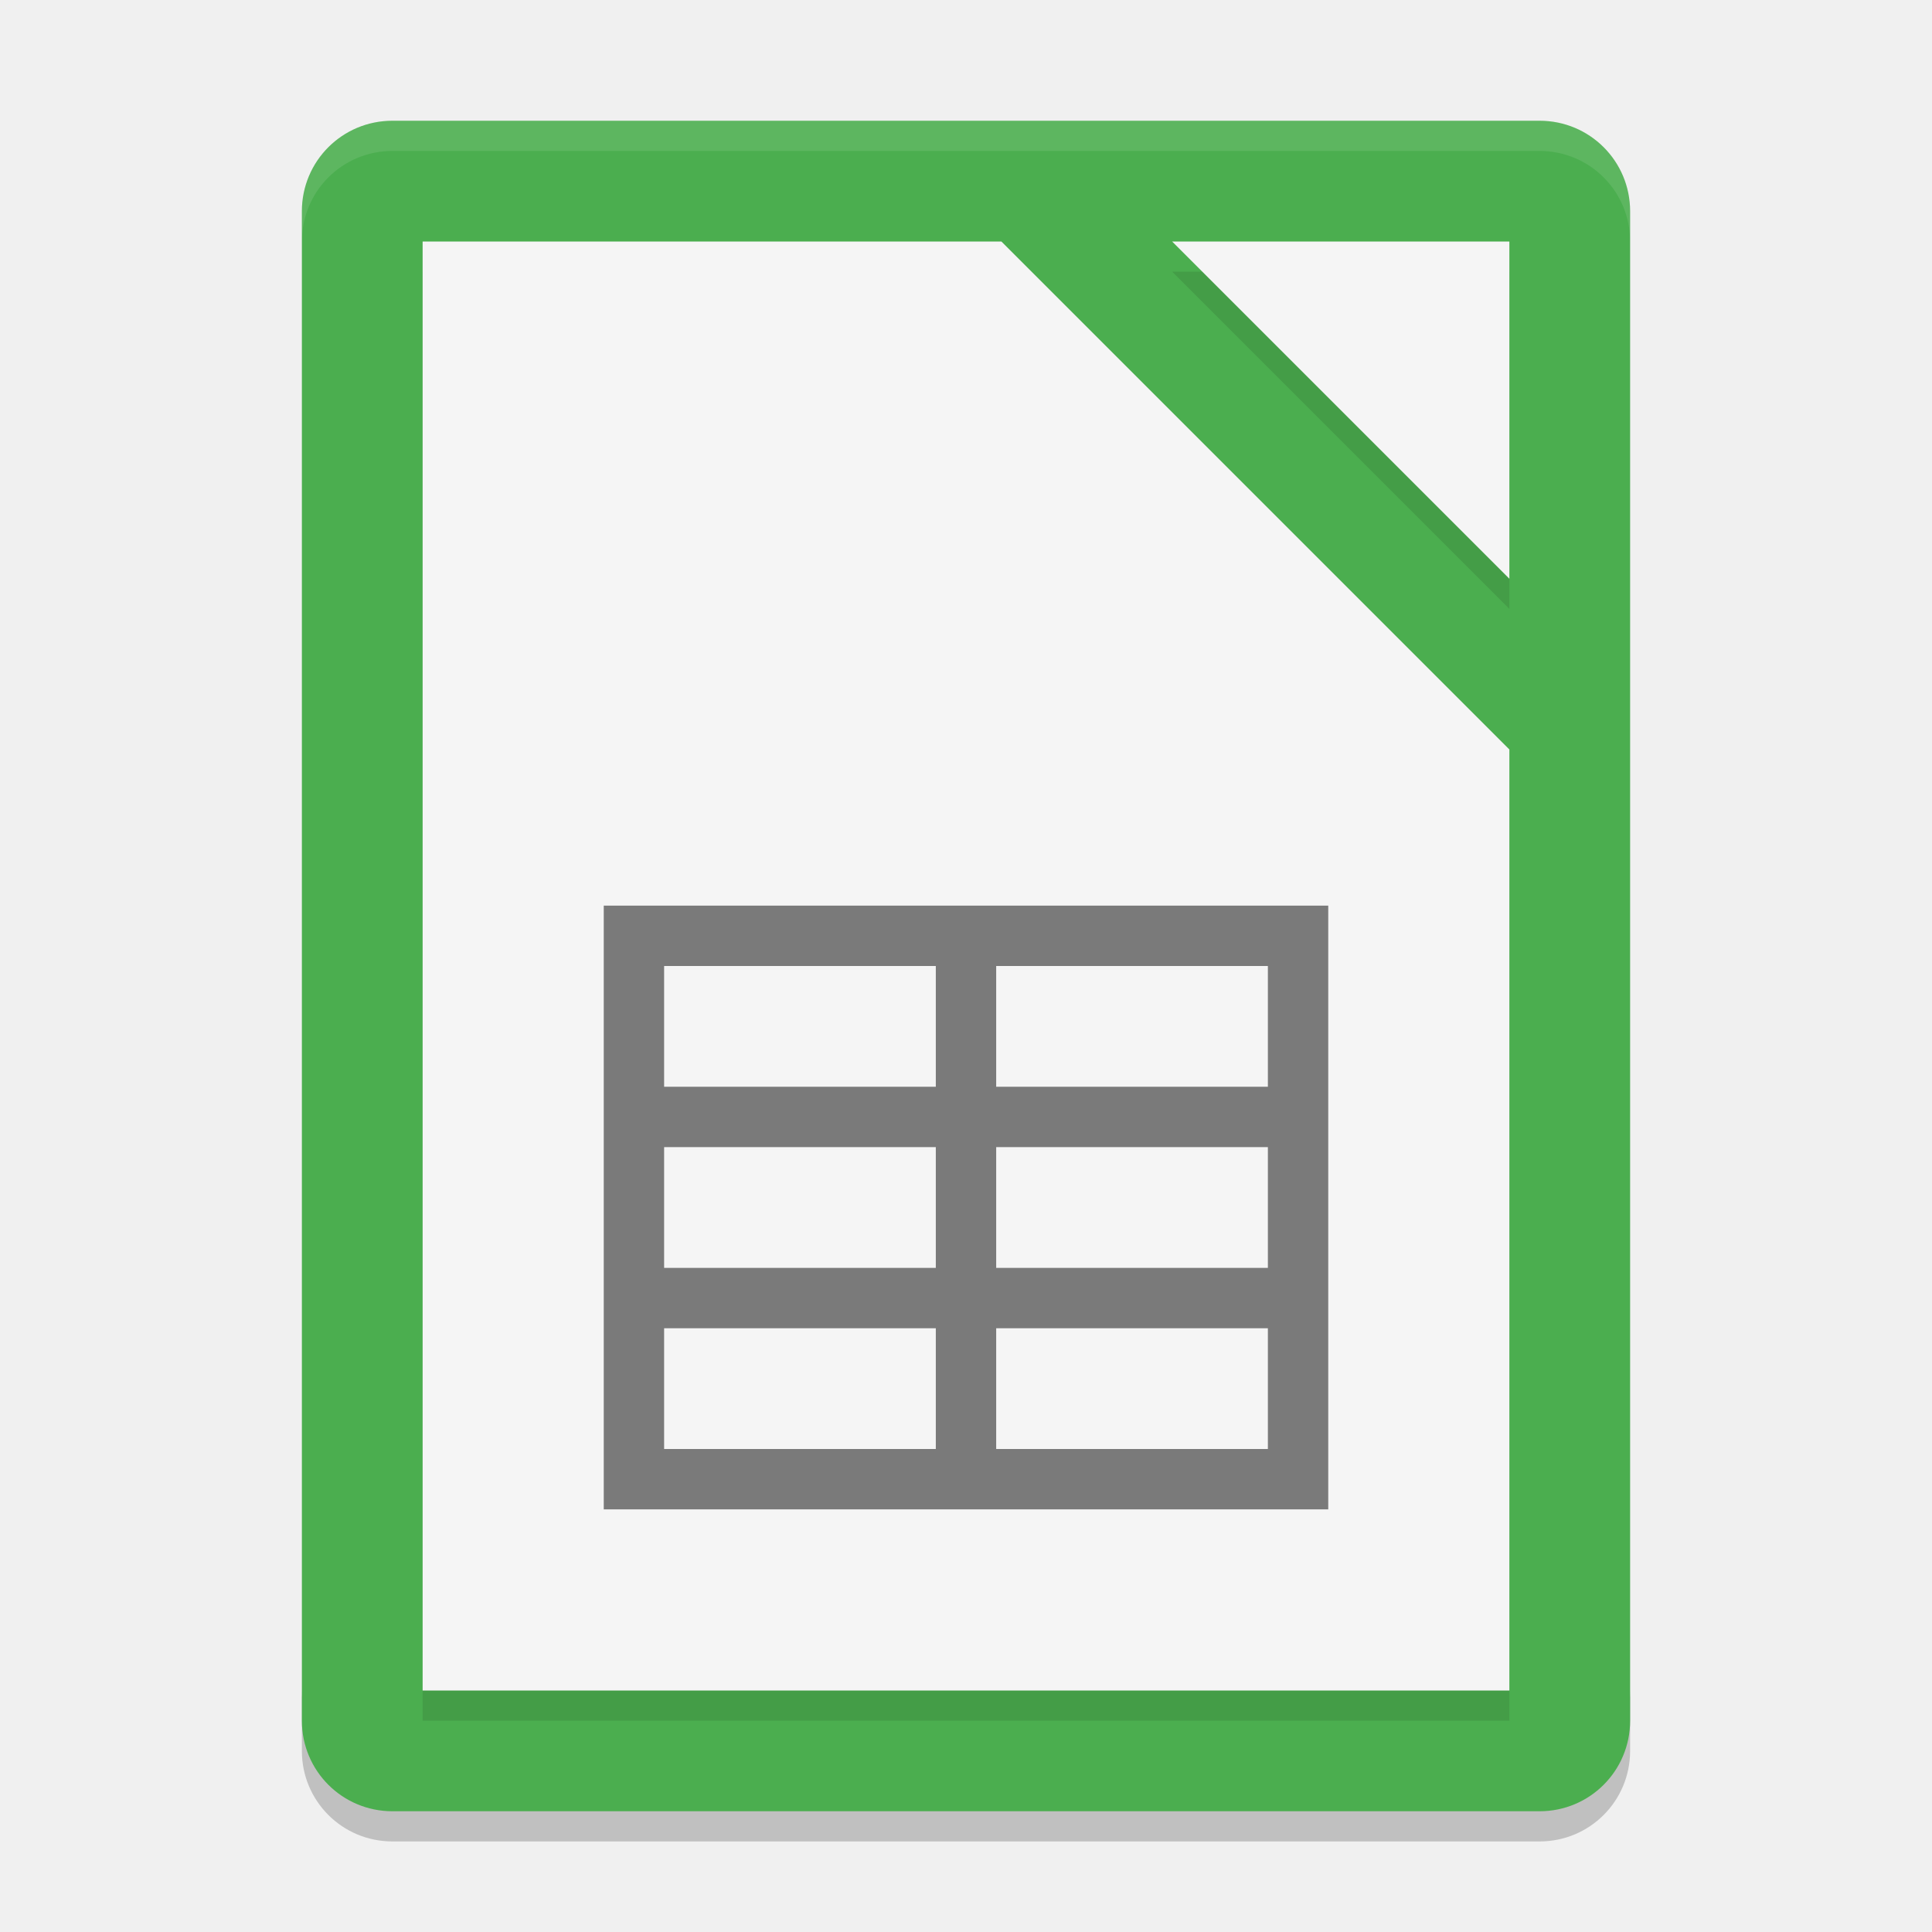
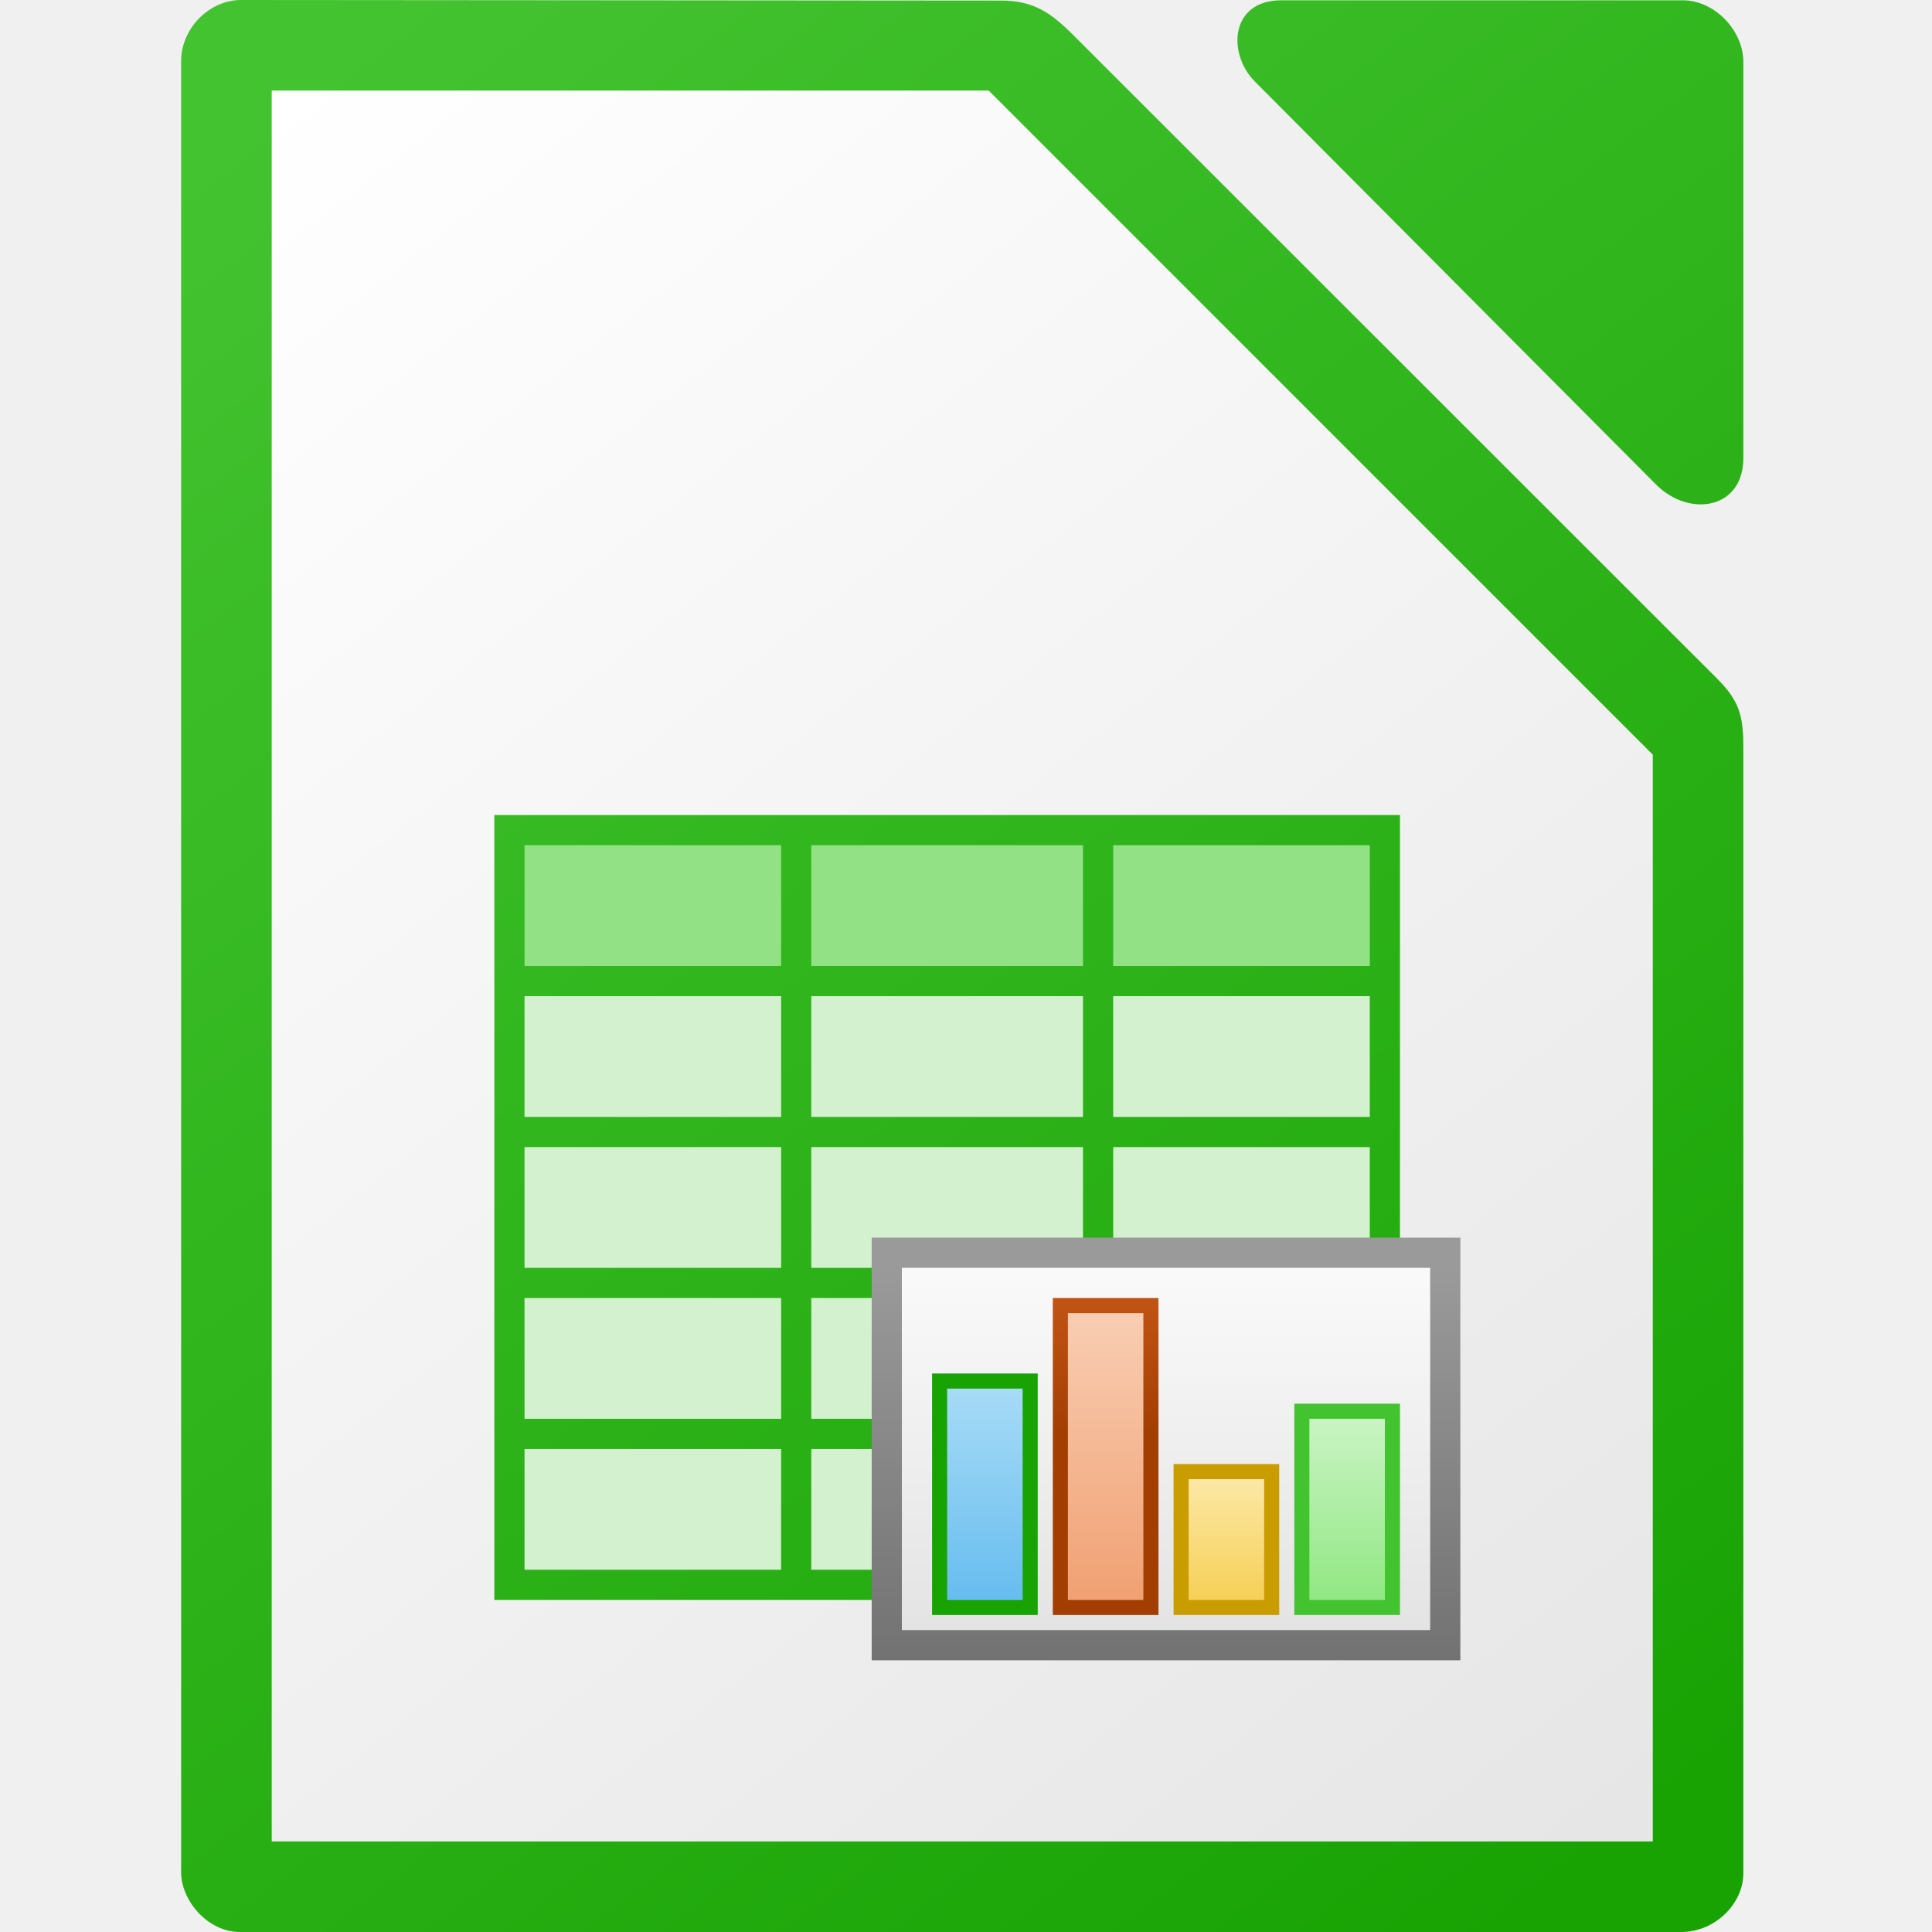
- <svg xmlns="http://www.w3.org/2000/svg" width="64" height="64" version="1">
-   <path style="opacity:0.2" d="m 10,56 0,2 c 0,1.662 1.338,3 3,3 l 38,0 c 1.662,0 3,-1.338 3,-3 l 0,-2 c 0,1.662 -1.338,3 -3,3 l -38,0 c -1.662,0 -3,-1.338 -3,-3 z" />
-   <path style="fill:#4bae4f" d="M 54,57 54,7 C 54,5.338 52.662,4 51,4 L 13,4 c -1.662,0 -3,1.338 -3,3 l 0,50 c 0,1.662 1.338,3 3,3 l 38,0 c 1.662,0 3,-1.338 3,-3 z" />
-   <path style="opacity:0.1" d="M 14,9 14,57 50,57 50,25.828 33.172,9 14,9 Z M 38.828,9 50,20.172 50,9 38.828,9 Z" />
-   <path style="fill:#f5f5f5" d="M 14,8 14,56 50,56 50,24.828 33.172,8 14,8 Z M 38.828,8 50,19.172 50,8 38.828,8 Z" />
-   <path style="opacity:0.1;fill:#ffffff" d="M 13 4 C 11.338 4 10 5.338 10 7 L 10 8 C 10 6.338 11.338 5 13 5 L 51 5 C 52.662 5 54 6.338 54 8 L 54 7 C 54 5.338 52.662 4 51 4 L 13 4 z" />
-   <path style="opacity:0.5" d="m 20,50 24,0 0,-20 -24,0 z m 2,-18 9,0 0,4 -9,0 z m 11,0 9,0 0,4 -9,0 z m -11,6 9,0 0,4 -9,0 z m 11,0 9,0 0,4 -9,0 z m -11,6 9,0 0,4 -9,0 z m 11,0 9,0 0,4 -9,0 z" />
+ <svg xmlns="http://www.w3.org/2000/svg" xmlns:xlink="http://www.w3.org/1999/xlink" height="512" width="512">
+   <linearGradient id="a" gradientUnits="userSpaceOnUse" x1="1710" x2="1358" xlink:href="#b" y1="126" y2="-338" />
+   <linearGradient id="b">
+     <stop offset="0" stop-color="#18a303" />
+     <stop offset="1" stop-color="#43c330" />
+   </linearGradient>
+   <linearGradient id="c" gradientUnits="userSpaceOnUse" x1="1565.251" x2="1565.251" y1="51.992" y2="-52.008">
+     <stop offset="0" stop-color="#727272" />
+     <stop offset="1" stop-color="#9a9a9a" />
+   </linearGradient>
+   <linearGradient id="d" gradientTransform="matrix(3.794873 0 0 5.200001 -1620.54 5578.909)" gradientUnits="userSpaceOnUse" x1="829.361" x2="829.361" y1="-1064.799" y2="-1082.341">
+     <stop offset="0" stop-color="#e4e4e4" />
+     <stop offset="1" stop-color="#f9f9f9" />
+   </linearGradient>
+   <linearGradient id="e" gradientTransform="matrix(2.857144 0 0 -6.222201 33.2846 -6672.417)" gradientUnits="userSpaceOnUse" x1="525.639" x2="525.639" y1="-1078.644" y2="-1068.787">
+     <stop offset="0" stop-color="#63bbee" />
+     <stop offset="1" stop-color="#aadcf7" />
+   </linearGradient>
+   <linearGradient id="f" gradientUnits="userSpaceOnUse" x1="1583.626" x2="1583.626" y1="-7.883" y2="-44.007">
+     <stop offset="0" stop-color="#a33e03" />
+     <stop offset="1" stop-color="#c15414" />
+   </linearGradient>
+   <linearGradient id="g" gradientTransform="matrix(2.857144 0 0 -8.444441 65.2846 -9068.258)" gradientUnits="userSpaceOnUse" x1="525.639" x2="525.639" y1="-1078.644" y2="-1068.787">
+     <stop offset="0" stop-color="#f09e6f" />
+     <stop offset="1" stop-color="#f9cfb5" />
+   </linearGradient>
+   <linearGradient id="h" gradientTransform="matrix(2.857144 0 0 -3.555537 97.2846 -3797.377)" gradientUnits="userSpaceOnUse" x1="525.639" x2="525.639" y1="-1078.644" y2="-1068.787">
+     <stop offset="0" stop-color="#f5ce53" />
+     <stop offset="1" stop-color="#fde9a9" />
+   </linearGradient>
+   <linearGradient id="i" gradientTransform="matrix(2.857144 0 0 -5.333321 129.2847 -5714.057)" gradientUnits="userSpaceOnUse" x1="525.639" x2="525.639" y1="-1078.644" y2="-1068.787">
+     <stop offset="0" stop-color="#8ee780" />
+     <stop offset="1" stop-color="#ccf4c6" />
+   </linearGradient>
+   <linearGradient id="j" gradientUnits="userSpaceOnUse" x1="434.006" x2="74.006" y1="482" y2="22">
+     <stop offset="0" stop-color="#e6e6e6" />
+     <stop offset="1" stop-color="#fff" />
+   </linearGradient>
+   <linearGradient id="k" gradientTransform="matrix(2.008088 0 0 2.018885 126.9892 2846.179)" gradientUnits="userSpaceOnUse" x1="151.894" x2="-24.891" xlink:href="#b" y1="-1168.556" y2="-1398.881" />
+   <path d="m63.867 0c-8.266 0-15.867 7.366-15.867 16.242v479.9c0 7.735 7.243 15.857 15.514 15.857h381.99c9.254 0 16.5-7.739 16.5-15.488v-298.383c0-8.449-1.024-12.365-7-18.338l-170.656-170.572c-5.976-5.971-10.548-9.051-19-9.059zm275.695.078c-13.677-0-14.277 14.227-7.045 21.492v.002l106.385 106.867c8.68 8.715 23.109 6.648 23.109-7.098v-104.871c0-8.455-7.654-16.393-16.064-16.393z" fill="url(#k)" stroke-width="15.997" />
+   <path d="m72.006 24v464h366v-288l-176-176z" fill="url(#j)" />
+   <g transform="translate(-1277.994 388)">
+     <path d="m1409-172.008v8 32 8 32 8 32 8 32 8 32 8h240v-8-200h-232z" fill="url(#a)" />
+     <g fill="#92e285">
+       <path d="m1417.001-164.007h68v32h-68z" />
+       <path d="m1492.994-164.007h72v32h-72z" />
+       <path d="m1573.001-164.007h68v32h-68z" />
+     </g>
+     <g fill="#d4f1cf">
+       <path d="m1417.001-124.007h68v32h-68z" />
+       <path d="m1573.001-124.007h68v32h-68z" />
+       <path d="m1492.994-84.007h72v32h-72z" />
+       <path d="m1573.001-84.007h68v32h-68z" />
+       <path d="m1417.001-84.007h68v32h-68z" />
+       <path d="m1492.994-44.007h72v32h-72z" />
+       <path d="m1417.001-44.007h68v32h-68z" />
+       <path d="m1492.994-4.007h72v32h-72z" />
+       <path d="m1417.001-4.007h68v32h-68z" />
+     </g>
+     <path d="m1509.001-60.007h156v112h-156z" fill="url(#c)" />
+     <path d="m1517.001-52.007h140v96h-140z" fill="url(#d)" />
+     <path d="m1525.001-24.007h28v64h-28z" fill="#18a303" />
+     <path d="m1529.001 35.993h20v-56h-20z" fill="url(#e)" />
+     <path d="m1557.001-44.007h28v84h-28z" fill="url(#f)" />
+     <path d="m1561.001 35.993h20v-76h-20z" fill="url(#g)" />
+     <path d="m1589.001-.007h28v40h-28z" fill="#c99c00" />
+     <path d="m1593.001 35.993h20v-32h-20z" fill="url(#h)" />
+     <path d="m1621.001-16.007h28v56h-28z" fill="#43c330" />
+     <path d="m1625.001 35.993h20v-48h-20z" fill="url(#i)" />
+     <path d="m1492.994-124.007h72v32h-72z" fill="#d4f1cf" />
+   </g>
</svg>
